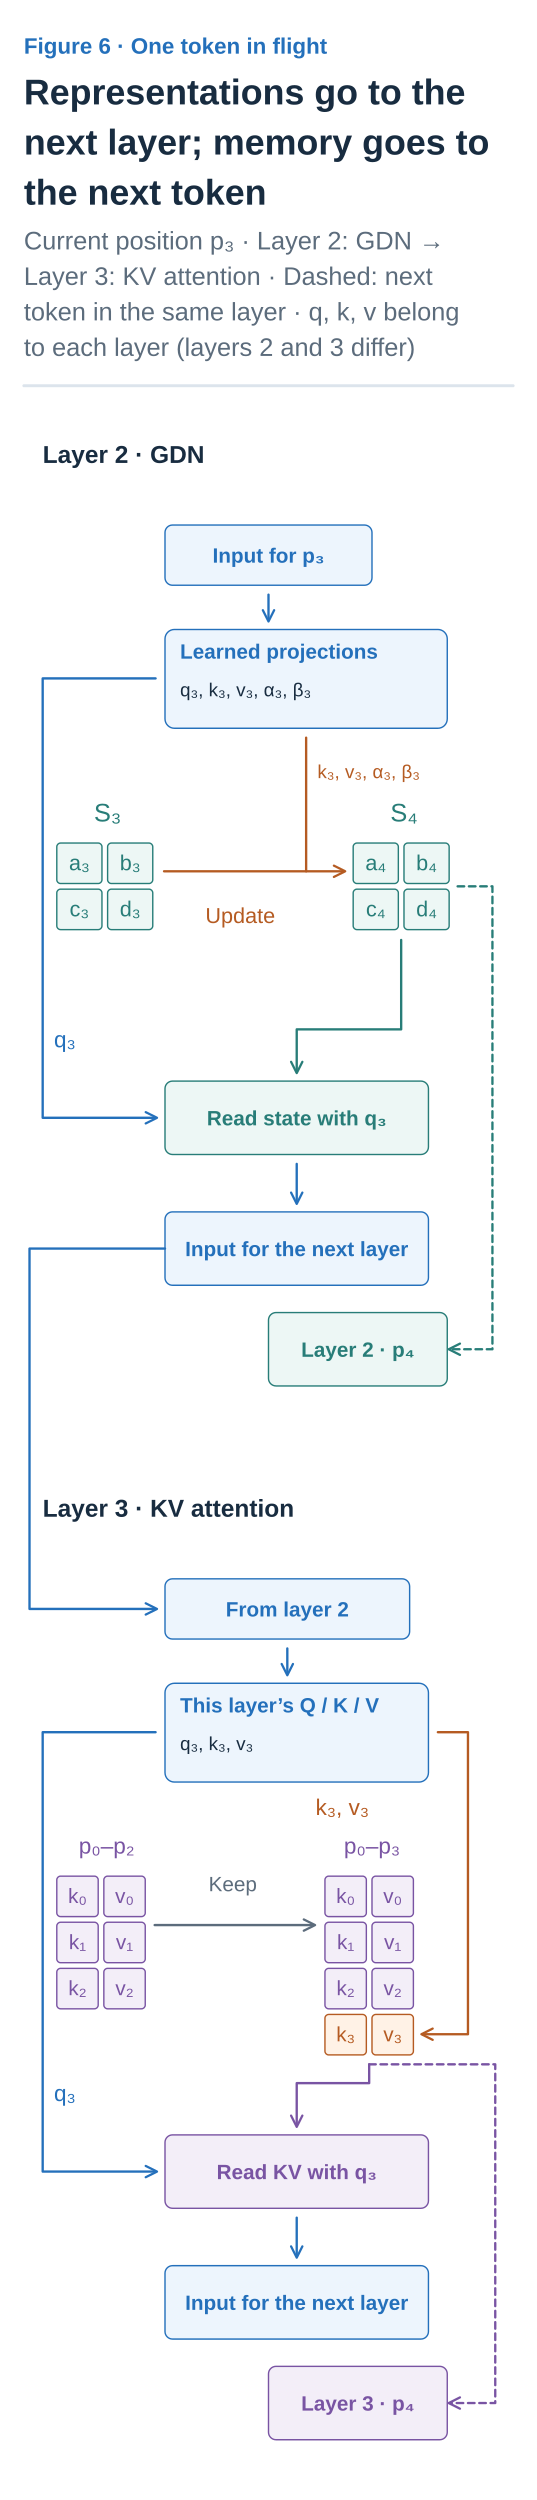
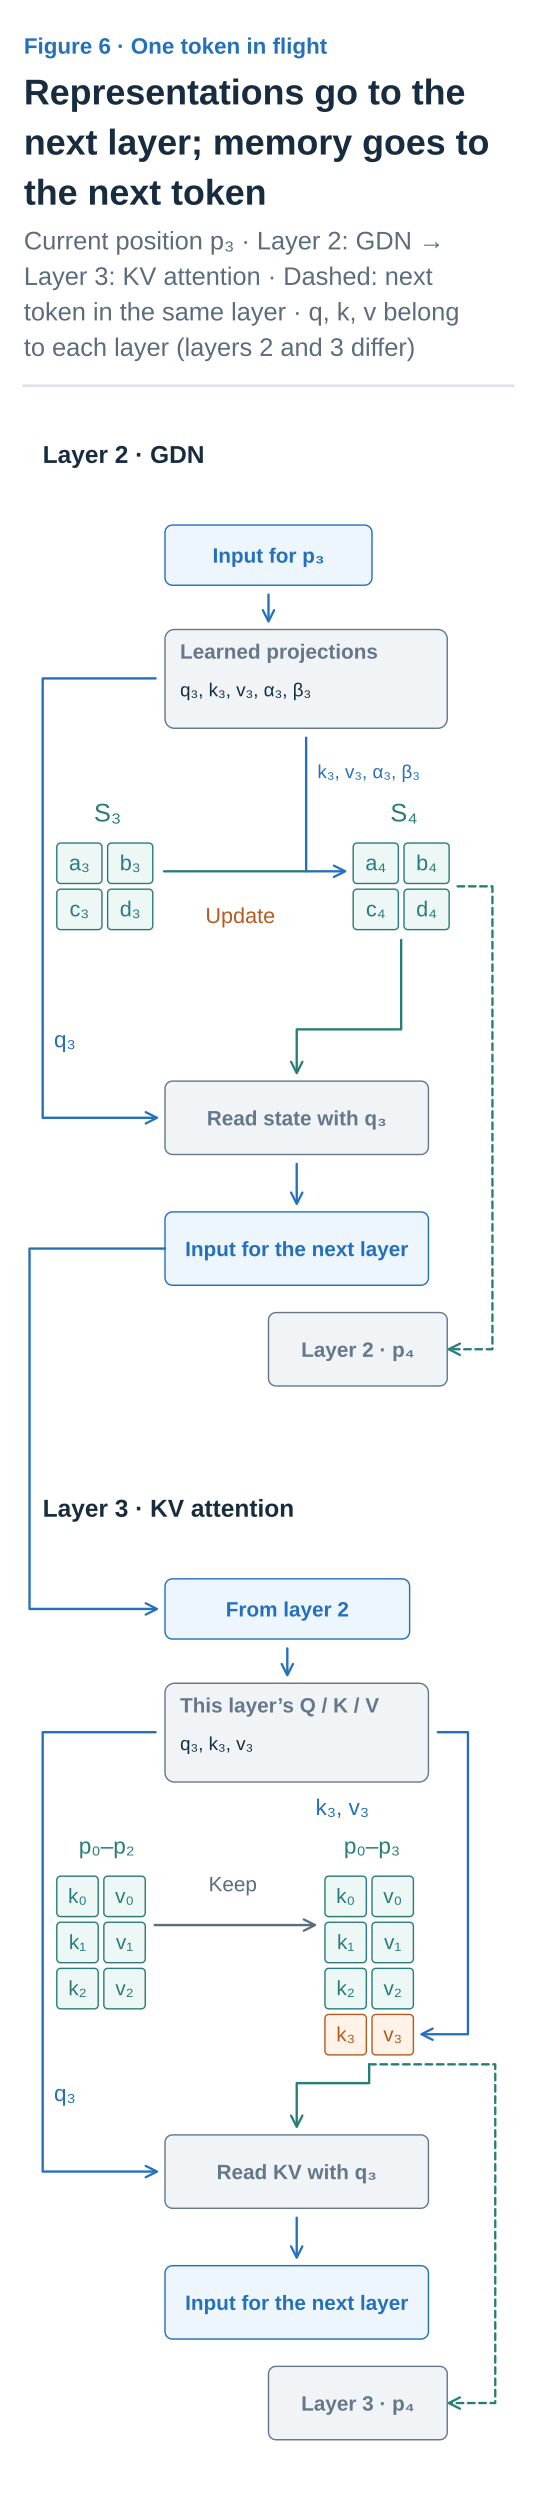
<svg xmlns="http://www.w3.org/2000/svg" width="360" height="1676" viewBox="0 0 360 1676" role="img" aria-labelledby="title desc">
  <defs>
    <marker id="arrow-ink" viewBox="0 0 10 10" refX="8" refY="5" markerWidth="6" markerHeight="6" orient="auto">
      <path d="M1 1 L9 5 L1 9" fill="none" stroke="#182C40" stroke-width="1.6" />
    </marker>
    <marker id="arrow-muted" viewBox="0 0 10 10" refX="8" refY="5" markerWidth="6" markerHeight="6" orient="auto">
      <path d="M1 1 L9 5 L1 9" fill="none" stroke="#5C6C7C" stroke-width="1.6" />
    </marker>
    <marker id="arrow-line" viewBox="0 0 10 10" refX="8" refY="5" markerWidth="6" markerHeight="6" orient="auto">
      <path d="M1 1 L9 5 L1 9" fill="none" stroke="#DCE4EC" stroke-width="1.6" />
    </marker>
    <marker id="arrow-paper" viewBox="0 0 10 10" refX="8" refY="5" markerWidth="6" markerHeight="6" orient="auto">
      <path d="M1 1 L9 5 L1 9" fill="none" stroke="#FFFFFF" stroke-width="1.6" />
    </marker>
    <marker id="arrow-blue" viewBox="0 0 10 10" refX="8" refY="5" markerWidth="6" markerHeight="6" orient="auto">
      <path d="M1 1 L9 5 L1 9" fill="none" stroke="#2470BB" stroke-width="1.6" />
    </marker>
    <marker id="arrow-teal" viewBox="0 0 10 10" refX="8" refY="5" markerWidth="6" markerHeight="6" orient="auto">
      <path d="M1 1 L9 5 L1 9" fill="none" stroke="#287D78" stroke-width="1.6" />
    </marker>
    <marker id="arrow-orange" viewBox="0 0 10 10" refX="8" refY="5" markerWidth="6" markerHeight="6" orient="auto">
      <path d="M1 1 L9 5 L1 9" fill="none" stroke="#B55B22" stroke-width="1.6" />
    </marker>
    <marker id="arrow-purple" viewBox="0 0 10 10" refX="8" refY="5" markerWidth="6" markerHeight="6" orient="auto">
      <path d="M1 1 L9 5 L1 9" fill="none" stroke="#7954A3" stroke-width="1.6" />
    </marker>
    <marker id="arrow-gray" viewBox="0 0 10 10" refX="8" refY="5" markerWidth="6" markerHeight="6" orient="auto">
      <path d="M1 1 L9 5 L1 9" fill="none" stroke="#657789" stroke-width="1.6" />
    </marker>
    <marker id="arrow-red" viewBox="0 0 10 10" refX="8" refY="5" markerWidth="6" markerHeight="6" orient="auto">
      <path d="M1 1 L9 5 L1 9" fill="none" stroke="#B34242" stroke-width="1.6" />
    </marker>
    <marker id="arrow-indigo" viewBox="0 0 10 10" refX="8" refY="5" markerWidth="6" markerHeight="6" orient="auto">
      <path d="M1 1 L9 5 L1 9" fill="none" stroke="#4C60A8" stroke-width="1.6" />
    </marker>
    <marker id="arrow-slate" viewBox="0 0 10 10" refX="8" refY="5" markerWidth="6" markerHeight="6" orient="auto">
      <path d="M1 1 L9 5 L1 9" fill="none" stroke="#8191A0" stroke-width="1.6" />
    </marker>
    <marker id="arrow-surface" viewBox="0 0 10 10" refX="8" refY="5" markerWidth="6" markerHeight="6" orient="auto">
      <path d="M1 1 L9 5 L1 9" fill="none" stroke="#F8FAFC" stroke-width="1.6" />
    </marker>
  </defs>
  <style>text{font-family:Arial,"Apple SD Gothic Neo","Noto Sans KR",sans-serif}text[font-family]{font-family:Menlo,Consolas,monospace}path{stroke-linecap:round;stroke-linejoin:round}</style>
  <rect width="100%" height="100%" fill="white" />
  <text x="16" y="36" fill="#2470BB" font-size="15" font-weight="600" text-anchor="start" data-max-width="328">Figure 6 · One token in flight</text>
  <text x="16" y="70" fill="#182C40" font-size="24" font-weight="700" text-anchor="start" data-max-width="328">Representations go to the</text>
  <text x="16" y="103.6" fill="#182C40" font-size="24" font-weight="700" text-anchor="start" data-max-width="328">next layer; memory goes to</text>
  <text x="16" y="137.2" fill="#182C40" font-size="24" font-weight="700" text-anchor="start" data-max-width="328">the next token</text>
  <text x="16" y="167.2" fill="#5C6C7C" font-size="17" font-weight="400" text-anchor="start" data-max-width="328">Current position p₃ · Layer 2: GDN →</text>
  <text x="16" y="191" fill="#5C6C7C" font-size="17" font-weight="400" text-anchor="start" data-max-width="328">Layer 3: KV attention · Dashed: next</text>
  <text x="16" y="214.8" fill="#5C6C7C" font-size="17" font-weight="400" text-anchor="start" data-max-width="328">token in the same layer · q, k, v belong</text>
  <text x="16" y="238.6" fill="#5C6C7C" font-size="17" font-weight="400" text-anchor="start" data-max-width="328">to each layer (layers 2 and 3 differ)</text>
  <path d="M16,258.6 H344" stroke="#DCE4EC" stroke-width="2" />
  <g transform="translate(16 282.6) scale(0.6307692)" data-panel="1">
    <text x="20" y="44" fill="#182C40" font-size="26" font-weight="600" text-anchor="start" data-max-width="480">Layer 2 · GDN</text>
    <rect x="150" y="110" width="220" height="64" rx="8" fill="#EDF5FD" stroke="#2470BB" stroke-width="1.5" />
    <text x="260" y="150" fill="#2470BB" font-size="22" font-weight="600" text-anchor="middle" data-max-width="208">Input for p₃</text>
    <path d="M260 184 L260 211" stroke="#2470BB" stroke-width="2.5" fill="none" marker-end="url(#arrow-blue)" />
    <g data-container="true">
-       <rect x="150" y="221" width="300" height="105" rx="10" fill="#EDF5FD" stroke="#2470BB" stroke-width="1.5" />
-       <text x="166" y="252" fill="#2470BB" font-size="22" font-weight="600" text-anchor="start" data-max-width="268">Learned projections</text>
+       <rect x="150" y="221" width="300" height="105" rx="10" fill="#F1F4F7" stroke="#657789" stroke-width="1.5" />
+       <text x="166" y="252" fill="#657789" font-size="22" font-weight="600" text-anchor="start" data-max-width="268">Learned projections</text>
      <text x="166" y="292" fill="#182C40" font-size="20" font-weight="400" text-anchor="start" data-max-width="268">q₃, k₃, v₃, α₃, β₃</text>
    </g>
    <path d="M140 273 H20 V740 H140" stroke="#2470BB" stroke-width="2.5" fill="none" marker-end="url(#arrow-blue)" />
    <text x="32" y="665" fill="#2470BB" font-size="24" font-weight="400" text-anchor="start" data-max-width="80">q₃</text>
-     <text x="312" y="379" fill="#B55B22" font-size="20" font-weight="400" text-anchor="start" data-max-width="190">k₃, v₃, α₃, β₃</text>
-     <path d="M300 336 V478 H340" stroke="#B55B22" stroke-width="2.5" fill="none" marker-end="url(#arrow-orange)" />
+     <text x="312" y="379" fill="#2470BB" font-size="20" font-weight="400" text-anchor="start" data-max-width="190">k₃, v₃, α₃, β₃</text>
+     <path d="M300 336 V478 H340" stroke="#2470BB" stroke-width="2.5" fill="none" marker-end="url(#arrow-blue)" />
    <text x="89" y="425" fill="#287D78" font-size="27" font-weight="400" text-anchor="middle" data-max-width="110">S₃</text>
    <text x="404" y="425" fill="#287D78" font-size="27" font-weight="400" text-anchor="middle" data-max-width="110">S₄</text>
    <g data-container="true">
      <rect x="35" y="448" width="48" height="43" rx="4" fill="#EDF7F5" stroke="#287D78" stroke-width="1.5" />
      <text x="59" y="476.86" fill="#287D78" font-size="23" font-weight="500" text-anchor="middle" data-max-width="36">a₃</text>
    </g>
    <g data-container="true">
      <rect x="89" y="448" width="48" height="43" rx="4" fill="#EDF7F5" stroke="#287D78" stroke-width="1.5" />
      <text x="113" y="476.86" fill="#287D78" font-size="23" font-weight="500" text-anchor="middle" data-max-width="36">b₃</text>
    </g>
    <g data-container="true">
      <rect x="35" y="497" width="48" height="43" rx="4" fill="#EDF7F5" stroke="#287D78" stroke-width="1.5" />
      <text x="59" y="525.86" fill="#287D78" font-size="23" font-weight="500" text-anchor="middle" data-max-width="36">c₃</text>
    </g>
    <g data-container="true">
      <rect x="89" y="497" width="48" height="43" rx="4" fill="#EDF7F5" stroke="#287D78" stroke-width="1.5" />
      <text x="113" y="525.86" fill="#287D78" font-size="23" font-weight="500" text-anchor="middle" data-max-width="36">d₃</text>
    </g>
    <g data-container="true">
      <rect x="350" y="448" width="48" height="43" rx="4" fill="#EDF7F5" stroke="#287D78" stroke-width="1.5" />
      <text x="374" y="476.86" fill="#287D78" font-size="23" font-weight="500" text-anchor="middle" data-max-width="36">a₄</text>
    </g>
    <g data-container="true">
      <rect x="404" y="448" width="48" height="43" rx="4" fill="#EDF7F5" stroke="#287D78" stroke-width="1.5" />
      <text x="428" y="476.86" fill="#287D78" font-size="23" font-weight="500" text-anchor="middle" data-max-width="36">b₄</text>
    </g>
    <g data-container="true">
      <rect x="350" y="497" width="48" height="43" rx="4" fill="#EDF7F5" stroke="#287D78" stroke-width="1.5" />
      <text x="374" y="525.86" fill="#287D78" font-size="23" font-weight="500" text-anchor="middle" data-max-width="36">c₄</text>
    </g>
    <g data-container="true">
      <rect x="404" y="497" width="48" height="43" rx="4" fill="#EDF7F5" stroke="#287D78" stroke-width="1.5" />
      <text x="428" y="525.86" fill="#287D78" font-size="23" font-weight="500" text-anchor="middle" data-max-width="36">d₄</text>
    </g>
-     <path d="M149 478 L300 478" stroke="#B55B22" stroke-width="2.5" fill="none" />
+     <path d="M149 478 L300 478" stroke="#287D78" stroke-width="2.5" fill="none" />
    <text x="230" y="533" fill="#B55B22" font-size="23" font-weight="400" text-anchor="middle" data-max-width="160">Update</text>
    <path d="M401 551 V646 H290 V691" stroke="#287D78" stroke-width="2.5" fill="none" marker-end="url(#arrow-teal)" />
-     <rect x="150" y="701" width="280" height="78" rx="8" fill="#EDF7F5" stroke="#287D78" stroke-width="1.5" />
-     <text x="290" y="748" fill="#287D78" font-size="22" font-weight="600" text-anchor="middle" data-max-width="268">Read state with q₃</text>
+     <rect x="150" y="701" width="280" height="78" rx="8" fill="#F1F4F7" stroke="#657789" stroke-width="1.5" />
+     <text x="290" y="748" fill="#657789" font-size="22" font-weight="600" text-anchor="middle" data-max-width="268">Read state with q₃</text>
    <path d="M290 789 L290 830" stroke="#2470BB" stroke-width="2.5" fill="none" marker-end="url(#arrow-blue)" />
    <rect x="150" y="840" width="280" height="78" rx="8" fill="#EDF5FD" stroke="#2470BB" stroke-width="1.5" />
    <text x="290" y="887" fill="#2470BB" font-size="22" font-weight="600" text-anchor="middle" data-max-width="268">Input for the next layer</text>
    <path d="M461 494 H498 V986 H453" stroke="#287D78" stroke-width="2.5" fill="none" stroke-dasharray="7 5" marker-end="url(#arrow-teal)" />
-     <rect x="260" y="947" width="190" height="78" rx="8" fill="#EDF7F5" stroke="#287D78" stroke-width="1.5" />
-     <text x="355" y="994" fill="#287D78" font-size="22" font-weight="600" text-anchor="middle" data-max-width="178">Layer 2 · p₄</text>
+     <rect x="260" y="947" width="190" height="78" rx="8" fill="#F1F4F7" stroke="#657789" stroke-width="1.5" />
+     <text x="355" y="994" fill="#657789" font-size="22" font-weight="600" text-anchor="middle" data-max-width="178">Layer 2 · p₄</text>
    <text x="20" y="1164" fill="#182C40" font-size="26" font-weight="600" text-anchor="start" data-max-width="480">Layer 3 · KV attention</text>
    <rect x="150" y="1230" width="260" height="64" rx="8" fill="#EDF5FD" stroke="#2470BB" stroke-width="1.5" />
    <text x="280" y="1270" fill="#2470BB" font-size="22" font-weight="600" text-anchor="middle" data-max-width="248">From layer 2</text>
    <path d="M150 879 H6 V1262 H140" stroke="#2470BB" stroke-width="2.5" fill="none" marker-end="url(#arrow-blue)" />
    <path d="M280 1304 L280 1331" stroke="#2470BB" stroke-width="2.5" fill="none" marker-end="url(#arrow-blue)" />
    <g data-container="true">
-       <rect x="150" y="1341" width="280" height="105" rx="10" fill="#EDF5FD" stroke="#2470BB" stroke-width="1.5" />
-       <text x="166" y="1372" fill="#2470BB" font-size="22" font-weight="600" text-anchor="start" data-max-width="248">This layer’s Q / K / V</text>
+       <rect x="150" y="1341" width="280" height="105" rx="10" fill="#F1F4F7" stroke="#657789" stroke-width="1.5" />
+       <text x="166" y="1372" fill="#657789" font-size="22" font-weight="600" text-anchor="start" data-max-width="248">This layer’s Q / K / V</text>
      <text x="166" y="1412" fill="#182C40" font-size="20" font-weight="400" text-anchor="start" data-max-width="248">q₃, k₃, v₃</text>
    </g>
    <path d="M140 1393 H20 V1860 H140" stroke="#2470BB" stroke-width="2.5" fill="none" marker-end="url(#arrow-blue)" />
    <text x="32" y="1785" fill="#2470BB" font-size="24" font-weight="400" text-anchor="start" data-max-width="80">q₃</text>
-     <text x="88" y="1522" fill="#7954A3" font-size="24" font-weight="400" text-anchor="middle" data-max-width="150">p₀–p₂</text>
-     <text x="370" y="1522" fill="#7954A3" font-size="24" font-weight="400" text-anchor="middle" data-max-width="170">p₀–p₃</text>
+     <text x="88" y="1522" fill="#287D78" font-size="24" font-weight="400" text-anchor="middle" data-max-width="150">p₀–p₂</text>
+     <text x="370" y="1522" fill="#287D78" font-size="24" font-weight="400" text-anchor="middle" data-max-width="170">p₀–p₃</text>
    <g data-container="true">
-       <rect x="35" y="1546" width="44" height="43" rx="4" fill="#F3EEF8" stroke="#7954A3" stroke-width="1.5" />
-       <text x="57" y="1574.54" fill="#7954A3" font-size="22" font-weight="500" text-anchor="middle" data-max-width="32">k₀</text>
+       <rect x="35" y="1546" width="44" height="43" rx="4" fill="#EDF7F5" stroke="#287D78" stroke-width="1.5" />
+       <text x="57" y="1574.54" fill="#287D78" font-size="22" font-weight="500" text-anchor="middle" data-max-width="32">k₀</text>
    </g>
    <g data-container="true">
-       <rect x="85" y="1546" width="44" height="43" rx="4" fill="#F3EEF8" stroke="#7954A3" stroke-width="1.5" />
-       <text x="107" y="1574.54" fill="#7954A3" font-size="22" font-weight="500" text-anchor="middle" data-max-width="32">v₀</text>
+       <rect x="85" y="1546" width="44" height="43" rx="4" fill="#EDF7F5" stroke="#287D78" stroke-width="1.5" />
+       <text x="107" y="1574.54" fill="#287D78" font-size="22" font-weight="500" text-anchor="middle" data-max-width="32">v₀</text>
    </g>
    <g data-container="true">
-       <rect x="35" y="1595" width="44" height="43" rx="4" fill="#F3EEF8" stroke="#7954A3" stroke-width="1.5" />
-       <text x="57" y="1623.54" fill="#7954A3" font-size="22" font-weight="500" text-anchor="middle" data-max-width="32">k₁</text>
+       <rect x="35" y="1595" width="44" height="43" rx="4" fill="#EDF7F5" stroke="#287D78" stroke-width="1.5" />
+       <text x="57" y="1623.54" fill="#287D78" font-size="22" font-weight="500" text-anchor="middle" data-max-width="32">k₁</text>
    </g>
    <g data-container="true">
-       <rect x="85" y="1595" width="44" height="43" rx="4" fill="#F3EEF8" stroke="#7954A3" stroke-width="1.5" />
-       <text x="107" y="1623.54" fill="#7954A3" font-size="22" font-weight="500" text-anchor="middle" data-max-width="32">v₁</text>
+       <rect x="85" y="1595" width="44" height="43" rx="4" fill="#EDF7F5" stroke="#287D78" stroke-width="1.5" />
+       <text x="107" y="1623.54" fill="#287D78" font-size="22" font-weight="500" text-anchor="middle" data-max-width="32">v₁</text>
    </g>
    <g data-container="true">
-       <rect x="35" y="1644" width="44" height="43" rx="4" fill="#F3EEF8" stroke="#7954A3" stroke-width="1.5" />
-       <text x="57" y="1672.54" fill="#7954A3" font-size="22" font-weight="500" text-anchor="middle" data-max-width="32">k₂</text>
+       <rect x="35" y="1644" width="44" height="43" rx="4" fill="#EDF7F5" stroke="#287D78" stroke-width="1.5" />
+       <text x="57" y="1672.54" fill="#287D78" font-size="22" font-weight="500" text-anchor="middle" data-max-width="32">k₂</text>
    </g>
    <g data-container="true">
-       <rect x="85" y="1644" width="44" height="43" rx="4" fill="#F3EEF8" stroke="#7954A3" stroke-width="1.5" />
-       <text x="107" y="1672.54" fill="#7954A3" font-size="22" font-weight="500" text-anchor="middle" data-max-width="32">v₂</text>
+       <rect x="85" y="1644" width="44" height="43" rx="4" fill="#EDF7F5" stroke="#287D78" stroke-width="1.5" />
+       <text x="107" y="1672.54" fill="#287D78" font-size="22" font-weight="500" text-anchor="middle" data-max-width="32">v₂</text>
    </g>
    <g data-container="true">
-       <rect x="320" y="1546" width="44" height="43" rx="4" fill="#F3EEF8" stroke="#7954A3" stroke-width="1.5" />
-       <text x="342" y="1574.54" fill="#7954A3" font-size="22" font-weight="500" text-anchor="middle" data-max-width="32">k₀</text>
+       <rect x="320" y="1546" width="44" height="43" rx="4" fill="#EDF7F5" stroke="#287D78" stroke-width="1.5" />
+       <text x="342" y="1574.54" fill="#287D78" font-size="22" font-weight="500" text-anchor="middle" data-max-width="32">k₀</text>
    </g>
    <g data-container="true">
-       <rect x="370" y="1546" width="44" height="43" rx="4" fill="#F3EEF8" stroke="#7954A3" stroke-width="1.5" />
-       <text x="392" y="1574.54" fill="#7954A3" font-size="22" font-weight="500" text-anchor="middle" data-max-width="32">v₀</text>
+       <rect x="370" y="1546" width="44" height="43" rx="4" fill="#EDF7F5" stroke="#287D78" stroke-width="1.5" />
+       <text x="392" y="1574.54" fill="#287D78" font-size="22" font-weight="500" text-anchor="middle" data-max-width="32">v₀</text>
    </g>
    <g data-container="true">
-       <rect x="320" y="1595" width="44" height="43" rx="4" fill="#F3EEF8" stroke="#7954A3" stroke-width="1.5" />
-       <text x="342" y="1623.54" fill="#7954A3" font-size="22" font-weight="500" text-anchor="middle" data-max-width="32">k₁</text>
+       <rect x="320" y="1595" width="44" height="43" rx="4" fill="#EDF7F5" stroke="#287D78" stroke-width="1.5" />
+       <text x="342" y="1623.54" fill="#287D78" font-size="22" font-weight="500" text-anchor="middle" data-max-width="32">k₁</text>
    </g>
    <g data-container="true">
-       <rect x="370" y="1595" width="44" height="43" rx="4" fill="#F3EEF8" stroke="#7954A3" stroke-width="1.5" />
-       <text x="392" y="1623.54" fill="#7954A3" font-size="22" font-weight="500" text-anchor="middle" data-max-width="32">v₁</text>
+       <rect x="370" y="1595" width="44" height="43" rx="4" fill="#EDF7F5" stroke="#287D78" stroke-width="1.5" />
+       <text x="392" y="1623.54" fill="#287D78" font-size="22" font-weight="500" text-anchor="middle" data-max-width="32">v₁</text>
    </g>
    <g data-container="true">
-       <rect x="320" y="1644" width="44" height="43" rx="4" fill="#F3EEF8" stroke="#7954A3" stroke-width="1.5" />
-       <text x="342" y="1672.54" fill="#7954A3" font-size="22" font-weight="500" text-anchor="middle" data-max-width="32">k₂</text>
+       <rect x="320" y="1644" width="44" height="43" rx="4" fill="#EDF7F5" stroke="#287D78" stroke-width="1.5" />
+       <text x="342" y="1672.54" fill="#287D78" font-size="22" font-weight="500" text-anchor="middle" data-max-width="32">k₂</text>
    </g>
    <g data-container="true">
-       <rect x="370" y="1644" width="44" height="43" rx="4" fill="#F3EEF8" stroke="#7954A3" stroke-width="1.5" />
-       <text x="392" y="1672.54" fill="#7954A3" font-size="22" font-weight="500" text-anchor="middle" data-max-width="32">v₂</text>
+       <rect x="370" y="1644" width="44" height="43" rx="4" fill="#EDF7F5" stroke="#287D78" stroke-width="1.5" />
+       <text x="392" y="1672.54" fill="#287D78" font-size="22" font-weight="500" text-anchor="middle" data-max-width="32">v₂</text>
    </g>
    <g data-container="true">
      <rect x="320" y="1693" width="44" height="43" rx="4" fill="#FFF2E6" stroke="#B55B22" stroke-width="1.5" />
      <text x="342" y="1721.54" fill="#B55B22" font-size="22" font-weight="500" text-anchor="middle" data-max-width="32">k₃</text>
    </g>
    <g data-container="true">
      <rect x="370" y="1693" width="44" height="43" rx="4" fill="#FFF2E6" stroke="#B55B22" stroke-width="1.5" />
      <text x="392" y="1721.54" fill="#B55B22" font-size="22" font-weight="500" text-anchor="middle" data-max-width="32">v₃</text>
    </g>
    <path d="M139 1598 L308 1598" stroke="#5C6C7C" stroke-width="2.5" fill="none" marker-end="url(#arrow-muted)" />
    <text x="222" y="1562" fill="#5C6C7C" font-size="22" font-weight="400" text-anchor="middle" data-max-width="150">Keep</text>
-     <path d="M440 1393 H472 V1714 H424" stroke="#B55B22" stroke-width="2.5" fill="none" marker-end="url(#arrow-orange)" />
-     <text x="310" y="1481" fill="#B55B22" font-size="24" font-weight="400" text-anchor="start" data-max-width="150">k₃, v₃</text>
-     <path d="M367 1746 V1766 H290 V1811" stroke="#7954A3" stroke-width="2.5" fill="none" marker-end="url(#arrow-purple)" />
-     <rect x="150" y="1821" width="280" height="78" rx="8" fill="#F3EEF8" stroke="#7954A3" stroke-width="1.5" />
-     <text x="290" y="1868" fill="#7954A3" font-size="22" font-weight="600" text-anchor="middle" data-max-width="268">Read KV with q₃</text>
+     <path d="M440 1393 H472 V1714 H424" stroke="#2470BB" stroke-width="2.5" fill="none" marker-end="url(#arrow-blue)" />
+     <text x="310" y="1481" fill="#2470BB" font-size="24" font-weight="400" text-anchor="start" data-max-width="150">k₃, v₃</text>
+     <path d="M367 1746 V1766 H290 V1811" stroke="#287D78" stroke-width="2.5" fill="none" marker-end="url(#arrow-teal)" />
+     <rect x="150" y="1821" width="280" height="78" rx="8" fill="#F1F4F7" stroke="#657789" stroke-width="1.5" />
+     <text x="290" y="1868" fill="#657789" font-size="22" font-weight="600" text-anchor="middle" data-max-width="268">Read KV with q₃</text>
    <path d="M290 1909 L290 1950" stroke="#2470BB" stroke-width="2.5" fill="none" marker-end="url(#arrow-blue)" />
    <rect x="150" y="1960" width="280" height="78" rx="8" fill="#EDF5FD" stroke="#2470BB" stroke-width="1.5" />
    <text x="290" y="2007" fill="#2470BB" font-size="22" font-weight="600" text-anchor="middle" data-max-width="268">Input for the next layer</text>
-     <path d="M367 1746 H501 V2106 H453" stroke="#7954A3" stroke-width="2.5" fill="none" stroke-dasharray="7 5" marker-end="url(#arrow-purple)" />
-     <rect x="260" y="2067" width="190" height="78" rx="8" fill="#F3EEF8" stroke="#7954A3" stroke-width="1.5" />
-     <text x="355" y="2114" fill="#7954A3" font-size="22" font-weight="600" text-anchor="middle" data-max-width="178">Layer 3 · p₄</text>
+     <path d="M367 1746 H501 V2106 H453" stroke="#287D78" stroke-width="2.5" fill="none" stroke-dasharray="7 5" marker-end="url(#arrow-teal)" />
+     <rect x="260" y="2067" width="190" height="78" rx="8" fill="#F1F4F7" stroke="#657789" stroke-width="1.5" />
+     <text x="355" y="2114" fill="#657789" font-size="22" font-weight="600" text-anchor="middle" data-max-width="178">Layer 3 · p₄</text>
  </g>
</svg>
